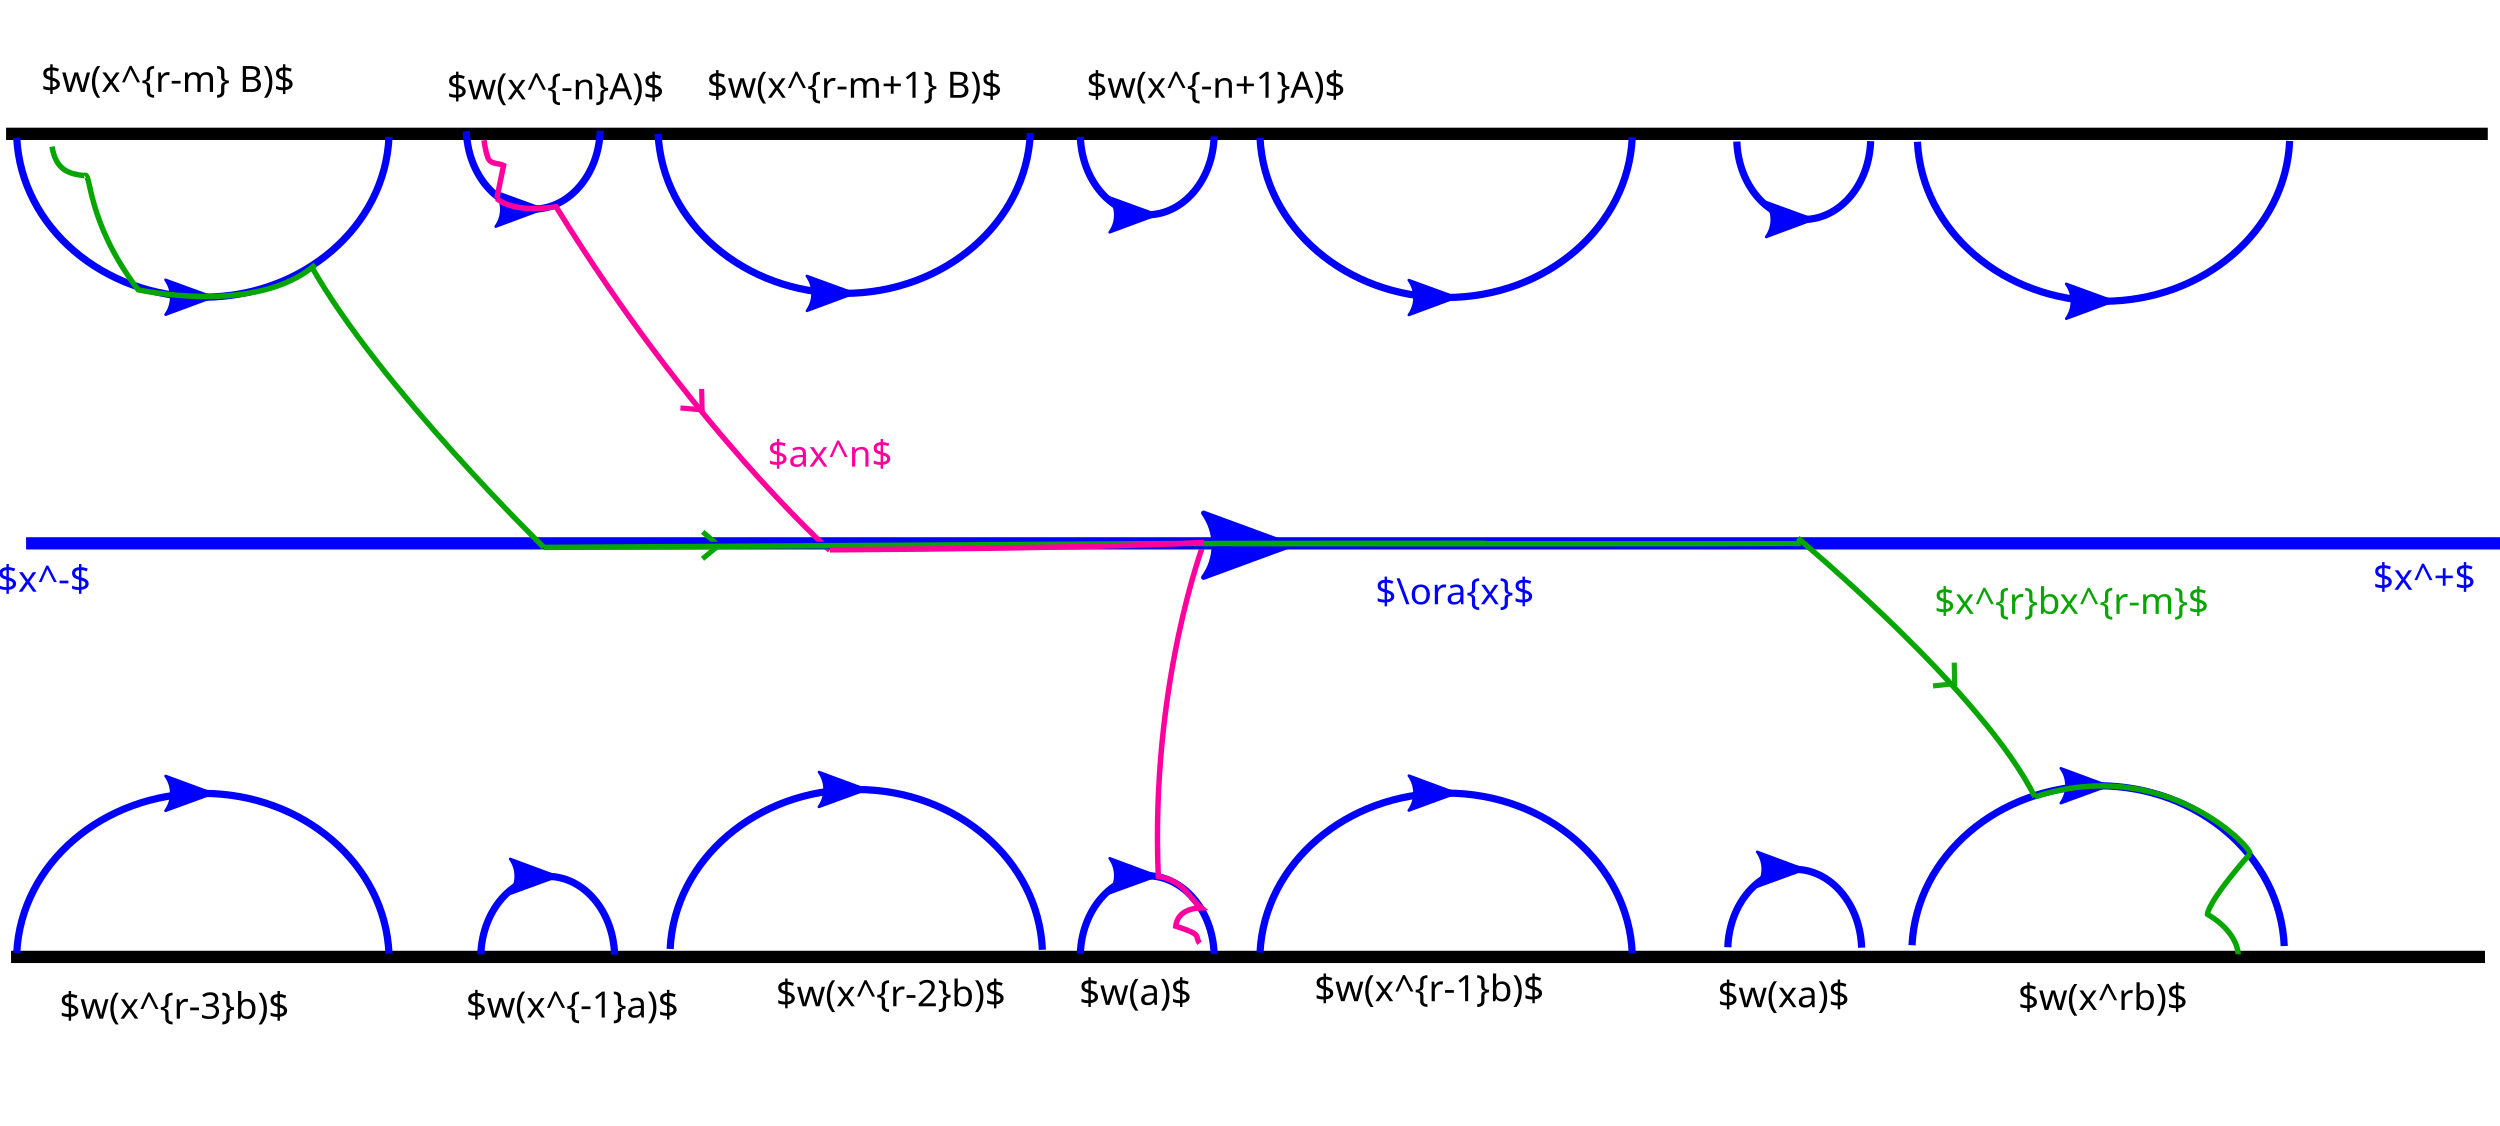
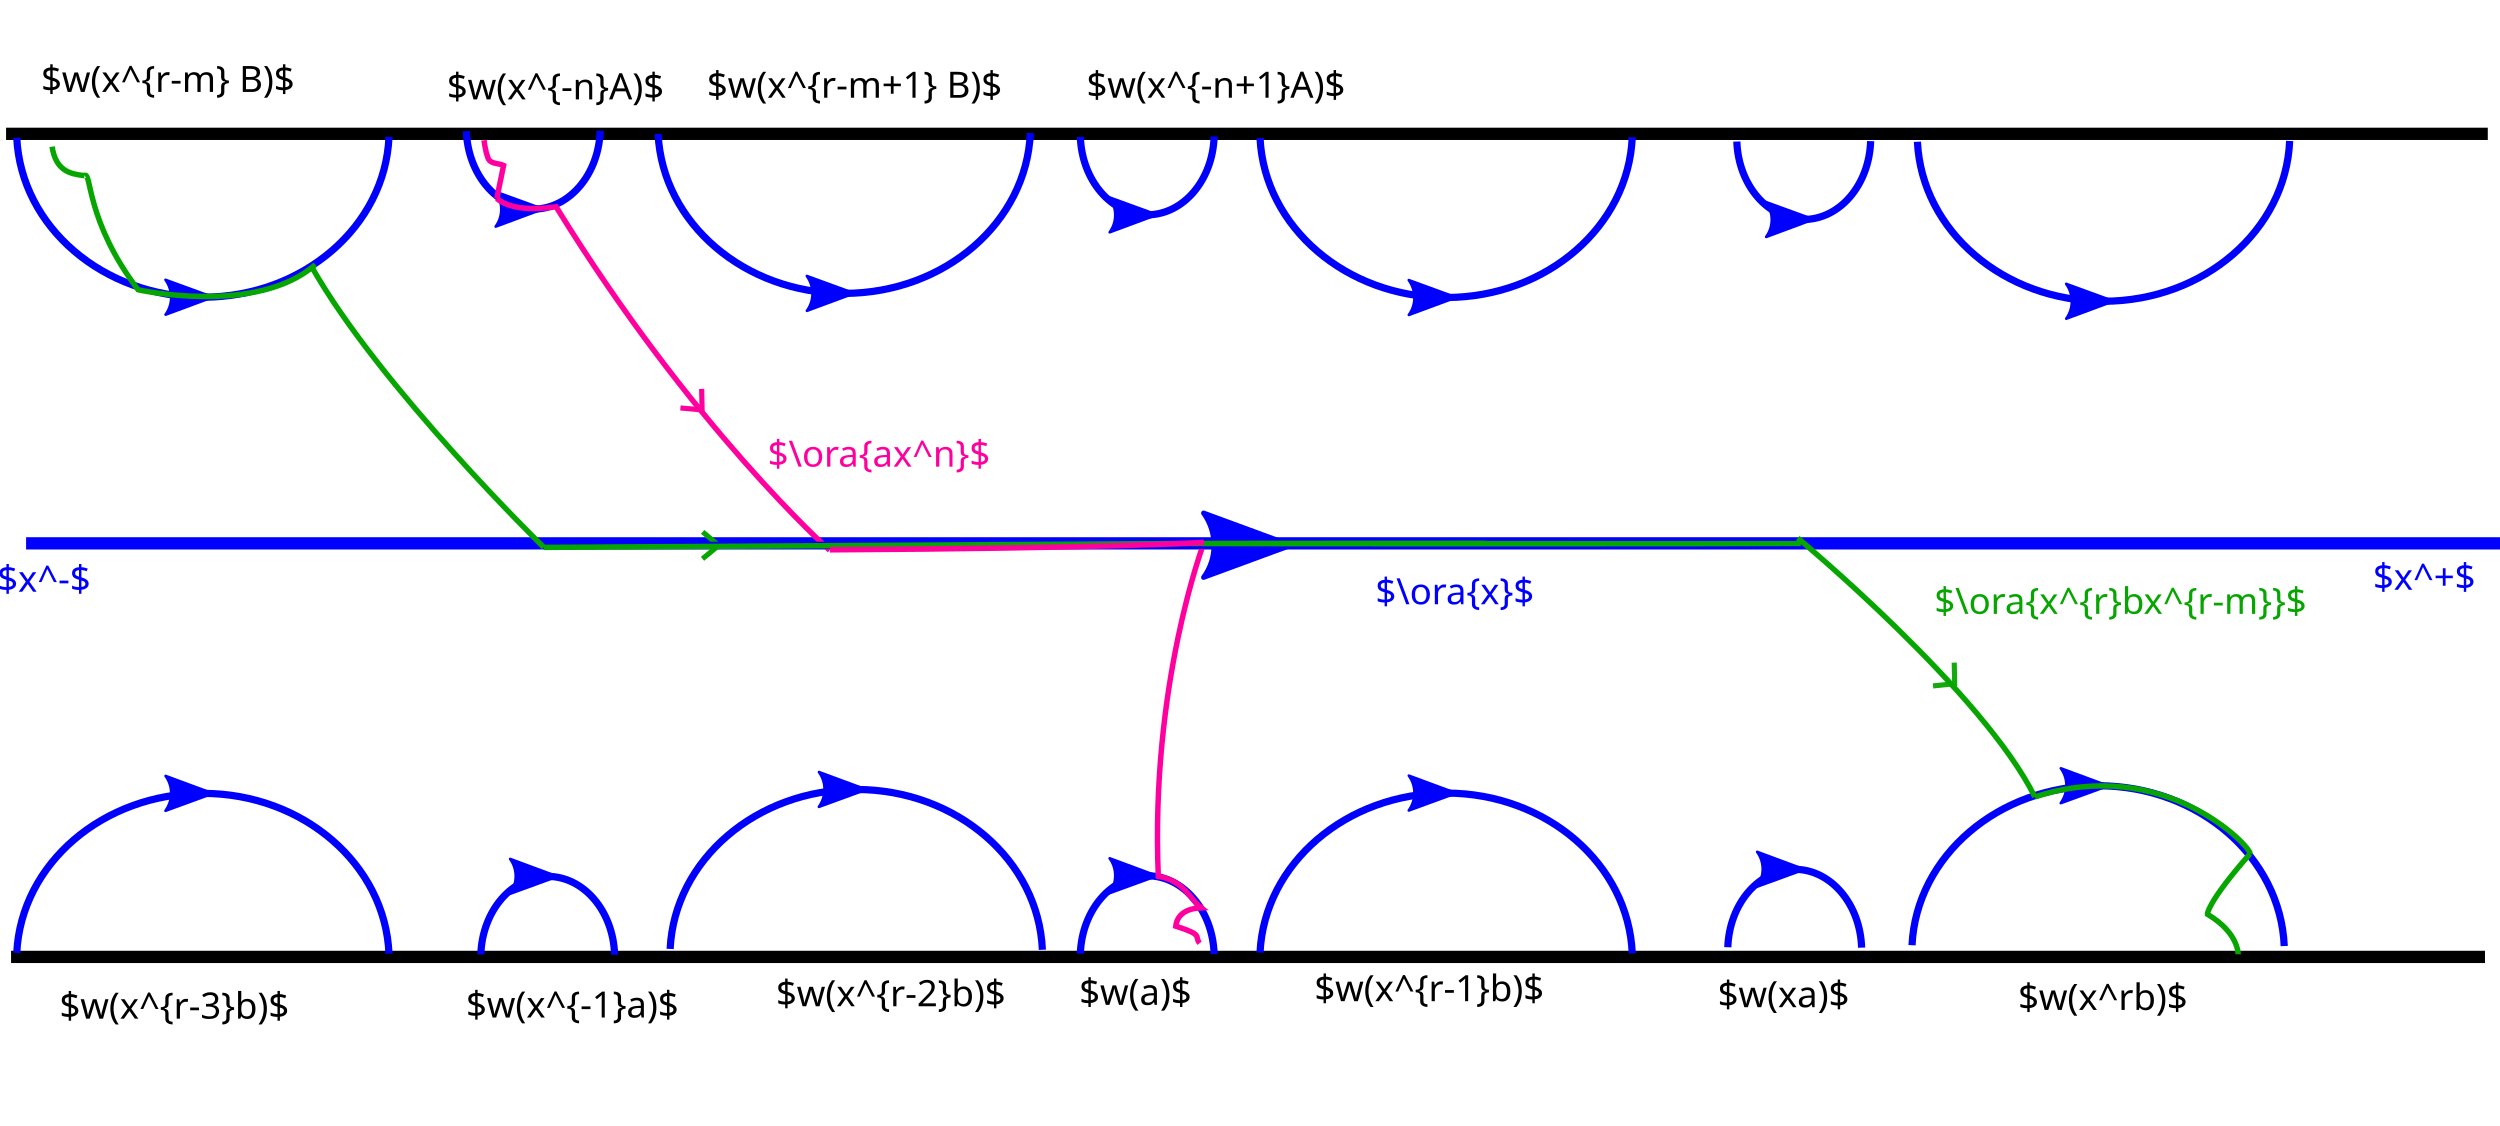
<svg xmlns="http://www.w3.org/2000/svg" width="242.546mm" height="109.15mm" viewBox="0 0 242.546 109.15" version="1.1" id="svg11456">
  <defs id="defs11450">
    <marker style="overflow:visible" id="StopM" refX="0" refY="0" orient="auto">
      <path transform="scale(0.4)" style="fill:none;fill-opacity:0.75;fill-rule:evenodd;stroke:context-stroke;stroke-width:1pt" d="M 0,5.65 V -5.65" id="path3416" />
    </marker>
    <marker style="overflow:visible" id="StopL" refX="0" refY="0" orient="auto">
      <path transform="scale(0.8)" style="fill:none;fill-opacity:0.75;fill-rule:evenodd;stroke:context-stroke;stroke-width:1pt" d="M 0,5.65 V -5.65" id="path3413" />
    </marker>
    <marker style="overflow:visible" id="marker1888" refX="0" refY="0" orient="auto">
      <path transform="matrix(-1.1,0,0,-1.1,-1.1,0)" d="M 8.719,4.034 -2.207,0.016 8.719,-4.002 c -1.745,2.372 -1.735,5.617 -6e-7,8.035 z" style="fill:#0000ff;fill-opacity:1;fill-rule:evenodd;stroke:#0000ff;stroke-width:0.625;stroke-linejoin:round;stroke-opacity:1" id="path1646" />
    </marker>
    <marker style="overflow:visible" id="marker1315" refX="0" refY="0" orient="auto">
      <path transform="scale(0.6)" d="M 8.719,4.034 -2.207,0.016 8.719,-4.002 c -1.745,2.372 -1.735,5.617 -6e-7,8.035 z" style="fill:#0000ff;fill-opacity:1;fill-rule:evenodd;stroke:#0000ff;stroke-width:0.625;stroke-linejoin:round;stroke-opacity:1" id="path1313" />
    </marker>
    <marker style="overflow:visible" id="marker1213" refX="0" refY="0" orient="auto">
      <path transform="scale(0.6)" d="M 8.719,4.034 -2.207,0.016 8.719,-4.002 c -1.745,2.372 -1.735,5.617 -6e-7,8.035 z" style="fill:#0000ff;fill-opacity:1;fill-rule:evenodd;stroke:#0000ff;stroke-width:0.625;stroke-linejoin:round;stroke-opacity:1" id="path1211" />
    </marker>
    <marker style="overflow:visible" id="marker14254" refX="0" refY="0" orient="auto">
      <path transform="scale(0.6)" d="M 8.719,4.034 -2.207,0.016 8.719,-4.002 c -1.745,2.372 -1.735,5.617 -6e-7,8.035 z" style="fill:#0000ff;fill-opacity:1;fill-rule:evenodd;stroke:#0000ff;stroke-width:0.625;stroke-linejoin:round;stroke-opacity:1" id="path14252" />
    </marker>
    <marker style="overflow:visible" id="marker14166" refX="0" refY="0" orient="auto">
      <path transform="scale(0.6)" d="M 8.719,4.034 -2.207,0.016 8.719,-4.002 c -1.745,2.372 -1.735,5.617 -6e-7,8.035 z" style="fill:#0000ff;fill-opacity:1;fill-rule:evenodd;stroke:#0000ff;stroke-width:0.625;stroke-linejoin:round;stroke-opacity:1" id="path14164" />
    </marker>
    <marker style="overflow:visible" id="marker14084" refX="0" refY="0" orient="auto">
      <path transform="scale(0.6)" d="M 8.719,4.034 -2.207,0.016 8.719,-4.002 c -1.745,2.372 -1.735,5.617 -6e-7,8.035 z" style="fill:#0000ff;fill-opacity:1;fill-rule:evenodd;stroke:#0000ff;stroke-width:0.625;stroke-linejoin:round;stroke-opacity:1" id="path14082" />
    </marker>
    <marker style="overflow:visible" id="marker14008" refX="0" refY="0" orient="auto">
      <path transform="scale(0.6)" d="M 8.719,4.034 -2.207,0.016 8.719,-4.002 c -1.745,2.372 -1.735,5.617 -6e-7,8.035 z" style="fill:#0000ff;fill-opacity:1;fill-rule:evenodd;stroke:#0000ff;stroke-width:0.625;stroke-linejoin:round;stroke-opacity:1" id="path14006" />
    </marker>
    <marker style="overflow:visible" id="marker13938" refX="0" refY="0" orient="auto">
      <path transform="scale(0.6)" d="M 8.719,4.034 -2.207,0.016 8.719,-4.002 c -1.745,2.372 -1.735,5.617 -6e-7,8.035 z" style="fill:#0000ff;fill-opacity:1;fill-rule:evenodd;stroke:#0000ff;stroke-width:0.625;stroke-linejoin:round;stroke-opacity:1" id="path13936" />
    </marker>
    <marker style="overflow:visible" id="marker13874" refX="0" refY="0" orient="auto">
      <path transform="scale(0.6)" d="M 8.719,4.034 -2.207,0.016 8.719,-4.002 c -1.745,2.372 -1.735,5.617 -6e-7,8.035 z" style="fill:#0000ff;fill-opacity:1;fill-rule:evenodd;stroke:#0000ff;stroke-width:0.625;stroke-linejoin:round;stroke-opacity:1" id="path13872" />
    </marker>
    <marker orient="auto" refY="0" refX="0" id="marker13810" style="overflow:visible">
      <path id="path13808" style="fill:#0000ff;fill-opacity:1;fill-rule:evenodd;stroke:#0000ff;stroke-width:0.625;stroke-linejoin:round;stroke-opacity:1" d="M 8.719,4.034 -2.207,0.016 8.719,-4.002 c -1.745,2.372 -1.735,5.617 -6e-7,8.035 z" transform="scale(0.6)" />
    </marker>
    <marker orient="auto" refY="0" refX="0" id="marker13734" style="overflow:visible">
      <path id="path13732" style="fill:#0000ff;fill-opacity:1;fill-rule:evenodd;stroke:#0000ff;stroke-width:0.625;stroke-linejoin:round;stroke-opacity:1" d="M 8.719,4.034 -2.207,0.016 8.719,-4.002 c -1.745,2.372 -1.735,5.617 -6e-7,8.035 z" transform="scale(0.6)" />
    </marker>
    <marker orient="auto" refY="0" refX="0" id="marker13676" style="overflow:visible">
      <path id="path13674" style="fill:#0000ff;fill-opacity:1;fill-rule:evenodd;stroke:#0000ff;stroke-width:0.625;stroke-linejoin:round;stroke-opacity:1" d="M 8.719,4.034 -2.207,0.016 8.719,-4.002 c -1.745,2.372 -1.735,5.617 -6e-7,8.035 z" transform="scale(0.6)" />
    </marker>
    <marker orient="auto" refY="0" refX="0" id="marker13630" style="overflow:visible">
      <path id="path13628" style="fill:#0000ff;fill-opacity:1;fill-rule:evenodd;stroke:#0000ff;stroke-width:0.625;stroke-linejoin:round;stroke-opacity:1" d="M 8.719,4.034 -2.207,0.016 8.719,-4.002 c -1.745,2.372 -1.735,5.617 -6e-7,8.035 z" transform="scale(0.6)" />
    </marker>
    <marker orient="auto" refY="0" refX="0" id="Arrow1Mend" style="overflow:visible">
      <path id="path983" d="M 0,0 5,-5 -12.5,0 5,5 Z" style="fill:#0000ff;fill-opacity:1;fill-rule:evenodd;stroke:#0000ff;stroke-width:1pt;stroke-opacity:1" transform="matrix(-0.4,0,0,-0.4,-4,0)" />
    </marker>
    <marker orient="auto" refY="0" refX="0" id="Arrow2Lend" style="overflow:visible">
      <path id="path995" style="fill:#0000ff;fill-opacity:1;fill-rule:evenodd;stroke:#0000ff;stroke-width:0.625;stroke-linejoin:round;stroke-opacity:1" d="M 8.719,4.034 -2.207,0.016 8.719,-4.002 c -1.745,2.372 -1.735,5.617 -6e-7,8.035 z" transform="matrix(-1.1,0,0,-1.1,-1.1,0)" />
    </marker>
    <marker orient="auto" refY="0" refX="0" id="marker13280" style="overflow:visible">
      <path id="path13278" style="fill:#06a500;fill-opacity:1;fill-rule:evenodd;stroke:#06a500;stroke-width:0.625;stroke-linejoin:round;stroke-opacity:1" d="M 8.719,4.034 -2.207,0.016 8.719,-4.002 c -1.745,2.372 -1.735,5.617 -6e-7,8.035 z" transform="scale(0.6)" />
    </marker>
    <marker orient="auto" refY="0" refX="0" id="Arrow2Mstart" style="overflow:visible">
      <path id="path998" style="fill:#06a500;fill-opacity:1;fill-rule:evenodd;stroke:#06a500;stroke-width:0.625;stroke-linejoin:round;stroke-opacity:1" d="M 8.719,4.034 -2.207,0.016 8.719,-4.002 c -1.745,2.372 -1.735,5.617 -6e-7,8.035 z" transform="scale(0.6)" />
    </marker>
    <marker style="overflow:visible" id="marker14254-1" refX="0" refY="0" orient="auto">
      <path transform="scale(0.6)" d="M 8.719,4.034 -2.207,0.016 8.719,-4.002 c -1.745,2.372 -1.735,5.617 -6e-7,8.035 z" style="fill:#0000ff;fill-opacity:1;fill-rule:evenodd;stroke:#0000ff;stroke-width:0.625;stroke-linejoin:round;stroke-opacity:1" id="path14252-8" />
    </marker>
    <marker orient="auto" refY="0" refX="0" id="marker13810-0" style="overflow:visible">
      <path id="path13808-1" style="fill:#0000ff;fill-opacity:1;fill-rule:evenodd;stroke:#0000ff;stroke-width:0.625;stroke-linejoin:round;stroke-opacity:1" d="M 8.719,4.034 -2.207,0.016 8.719,-4.002 c -1.745,2.372 -1.735,5.617 -6e-7,8.035 z" transform="scale(0.6)" />
    </marker>
    <marker style="overflow:visible" id="marker13874-4" refX="0" refY="0" orient="auto">
      <path transform="scale(0.6)" d="M 8.719,4.034 -2.207,0.016 8.719,-4.002 c -1.745,2.372 -1.735,5.617 -6e-7,8.035 z" style="fill:#0000ff;fill-opacity:1;fill-rule:evenodd;stroke:#0000ff;stroke-width:0.625;stroke-linejoin:round;stroke-opacity:1" id="path13872-0" />
    </marker>
    <marker style="overflow:visible" id="marker13938-8" refX="0" refY="0" orient="auto">
      <path transform="scale(0.6)" d="M 8.719,4.034 -2.207,0.016 8.719,-4.002 c -1.745,2.372 -1.735,5.617 -6e-7,8.035 z" style="fill:#0000ff;fill-opacity:1;fill-rule:evenodd;stroke:#0000ff;stroke-width:0.625;stroke-linejoin:round;stroke-opacity:1" id="path13936-8" />
    </marker>
    <marker style="overflow:visible" id="marker14008-1" refX="0" refY="0" orient="auto">
      <path transform="scale(0.6)" d="M 8.719,4.034 -2.207,0.016 8.719,-4.002 c -1.745,2.372 -1.735,5.617 -6e-7,8.035 z" style="fill:#0000ff;fill-opacity:1;fill-rule:evenodd;stroke:#0000ff;stroke-width:0.625;stroke-linejoin:round;stroke-opacity:1" id="path14006-4" />
    </marker>
    <marker style="overflow:visible" id="marker14084-1" refX="0" refY="0" orient="auto">
      <path transform="scale(0.6)" d="M 8.719,4.034 -2.207,0.016 8.719,-4.002 c -1.745,2.372 -1.735,5.617 -6e-7,8.035 z" style="fill:#0000ff;fill-opacity:1;fill-rule:evenodd;stroke:#0000ff;stroke-width:0.625;stroke-linejoin:round;stroke-opacity:1" id="path14082-0" />
    </marker>
    <marker style="overflow:visible" id="marker14166-7" refX="0" refY="0" orient="auto">
      <path transform="scale(0.6)" d="M 8.719,4.034 -2.207,0.016 8.719,-4.002 c -1.745,2.372 -1.735,5.617 -6e-7,8.035 z" style="fill:#0000ff;fill-opacity:1;fill-rule:evenodd;stroke:#0000ff;stroke-width:0.625;stroke-linejoin:round;stroke-opacity:1" id="path14164-9" />
    </marker>
    <marker style="overflow:visible" id="marker14084-1-7" refX="0" refY="0" orient="auto">
      <path transform="scale(0.6)" d="M 8.719,4.034 -2.207,0.016 8.719,-4.002 c -1.745,2.372 -1.735,5.617 -6e-7,8.035 z" style="fill:#0000ff;fill-opacity:1;fill-rule:evenodd;stroke:#0000ff;stroke-width:0.625;stroke-linejoin:round;stroke-opacity:1" id="path14082-0-0" />
    </marker>
    <marker style="overflow:visible" id="StopM-1" refX="0" refY="0" orient="auto">
      <path transform="scale(0.4)" style="fill:none;fill-opacity:0.75;fill-rule:evenodd;stroke:context-stroke;stroke-width:1pt" d="M 0,5.65 V -5.65" id="path3416-8" />
    </marker>
    <marker style="overflow:visible" id="marker81164" refX="0" refY="0" orient="auto">
      <path transform="scale(0.4)" style="fill:none;fill-opacity:0.75;fill-rule:evenodd;stroke:context-stroke;stroke-width:1pt" d="M 0,5.65 V -5.65" id="path81162" />
    </marker>
    <marker style="overflow:visible" id="StopM-2" refX="0" refY="0" orient="auto">
      <path transform="scale(0.4)" style="fill:none;fill-opacity:0.75;fill-rule:evenodd;stroke:context-stroke;stroke-width:1pt" d="M 0,5.65 V -5.65" id="path3416-4" />
    </marker>
    <marker style="overflow:visible" id="marker92778" refX="0" refY="0" orient="auto">
      <path transform="scale(0.4)" style="fill:none;fill-opacity:0.75;fill-rule:evenodd;stroke:context-stroke;stroke-width:1pt" d="M 0,5.65 V -5.65" id="path92776" />
    </marker>
    <marker style="overflow:visible" id="StopM-2-0" refX="0" refY="0" orient="auto">
      <path transform="scale(0.4)" style="fill:none;fill-opacity:0.75;fill-rule:evenodd;stroke:context-stroke;stroke-width:1pt" d="M 0,5.65 V -5.65" id="path3416-4-2" />
    </marker>
    <marker style="overflow:visible" id="marker93020" refX="0" refY="0" orient="auto">
      <path transform="scale(0.4)" style="fill:none;fill-opacity:0.75;fill-rule:evenodd;stroke:context-stroke;stroke-width:1pt" d="M 0,5.65 V -5.65" id="path93018" />
    </marker>
    <marker style="overflow:visible" id="StopM-1-1" refX="0" refY="0" orient="auto">
      <path transform="scale(0.4)" style="fill:none;fill-opacity:0.75;fill-rule:evenodd;stroke:context-stroke;stroke-width:1pt" d="M 0,5.65 V -5.65" id="path3416-8-6" />
    </marker>
    <marker style="overflow:visible" id="marker189326" refX="0" refY="0" orient="auto">
      <path transform="scale(0.4)" style="fill:none;fill-opacity:0.75;fill-rule:evenodd;stroke:context-stroke;stroke-width:1pt" d="M 0,5.65 V -5.65" id="path189324" />
    </marker>
  </defs>
  <g id="layer1" transform="translate(-46.69134,-18.45272)">
    <path style="fill:none;stroke:#000000;stroke-width:1.192;stroke-linecap:butt;stroke-linejoin:miter;stroke-miterlimit:4;stroke-dasharray:none;stroke-opacity:1" d="M 47.281,31.437 H 288.052" id="path12001" />
    <path style="fill:none;stroke:#0000ff;stroke-width:1.191;stroke-linecap:butt;stroke-linejoin:miter;stroke-miterlimit:4;stroke-dasharray:none;stroke-opacity:1" d="M 289.237,71.168 H 49.223" id="path12001-0" />
    <path style="fill:none;stroke:#000000;stroke-width:1.191;stroke-linecap:butt;stroke-linejoin:miter;stroke-miterlimit:4;stroke-dasharray:none;stroke-opacity:1" d="M 47.765,111.29 H 287.78" id="path12001-09" />
    <path style="fill:none;stroke:#0000ff;stroke-width:0.7;stroke-miterlimit:4;stroke-dasharray:none;stroke-dashoffset:0;stroke-opacity:1;marker-mid:url(#marker14166)" id="path12997-82" d="M 84.43,31.735 A 18.072,16.172 0 0 1 66.417,47.288 18.072,16.172 0 0 1 48.317,31.816" />
    <path style="fill:none;stroke:#0000ff;stroke-width:0.7;stroke-miterlimit:4;stroke-dasharray:none;stroke-dashoffset:0;stroke-opacity:1;marker-mid:url(#marker14084)" id="path12997-8-3" d="m 104.918,31.141 a 6.495,7.902 0 0 1 -6.475,7.6 6.495,7.902 0 0 1 -6.506,-7.56" />
    <path style="fill:none;stroke:#0000ff;stroke-width:0.7;stroke-miterlimit:4;stroke-dasharray:none;stroke-dashoffset:0;stroke-opacity:1;marker-mid:url(#marker14008)" id="path12997-1-1" d="M 146.652,31.363 A 18.072,16.172 0 0 1 128.638,46.916 18.072,16.172 0 0 1 110.538,31.443" />
    <path style="fill:none;stroke:#0000ff;stroke-width:0.7;stroke-miterlimit:4;stroke-dasharray:none;stroke-dashoffset:0;stroke-opacity:1;marker-mid:url(#marker13938)" id="path12997-8-6-6" d="m 164.485,31.694 a 6.495,7.902 0 0 1 -6.475,7.6 6.495,7.902 0 0 1 -6.506,-7.56" />
    <path style="fill:none;stroke:#0000ff;stroke-width:0.7;stroke-miterlimit:4;stroke-dasharray:none;stroke-dashoffset:0;stroke-opacity:1;marker-mid:url(#marker13874)" id="path12997-1-5-8" d="M 205.05,31.764 A 18.072,16.172 0 0 1 187.037,47.316 18.072,16.172 0 0 1 168.937,31.844" />
    <path style="fill:none;stroke:#0000ff;stroke-width:0.7;stroke-miterlimit:4;stroke-dasharray:none;stroke-dashoffset:0;stroke-opacity:1;marker-mid:url(#marker13810)" id="path12997-8-6-3-2" d="m 228.177,32.145 a 6.495,7.902 0 0 1 -6.475,7.6 6.495,7.902 0 0 1 -6.506,-7.56" />
    <path style="fill:none;stroke:#0000ff;stroke-width:0.7;stroke-miterlimit:4;stroke-dasharray:none;stroke-dashoffset:0;stroke-opacity:1;marker-mid:url(#marker14254)" id="path12997-1-5-88-2" d="M 268.83,32.127 A 18.072,16.172 0 0 1 250.817,47.68 18.072,16.172 0 0 1 232.717,32.207" />
    <path style="fill:none;stroke:#06a500;stroke-width:0.5;stroke-linecap:butt;stroke-linejoin:miter;stroke-miterlimit:4;stroke-dasharray:none;stroke-opacity:1" d="m 114.86,70.055 1.557,1.317 -1.57,1.295" id="path13362-7-4" />
    <text xml:space="preserve" style="font-style:normal;font-weight:normal;font-size:3.528px;line-height:1.25;font-family:sans-serif;letter-spacing:0px;word-spacing:0px;fill:#06a500;fill-opacity:1;stroke:none;stroke-width:0.265" x="234.36" y="78.011" id="text13552-0-9">
-       <tspan id="tspan13550-2-0" x="234.36" y="78.011" style="font-size:3.528px;fill:#06a500;fill-opacity:1;stroke-width:0.265">$x^{r}bx^{r-m}$</tspan>
+       <tspan id="tspan13550-2-0" x="234.36" y="78.011" style="font-size:3.528px;fill:#06a500;fill-opacity:1;stroke-width:0.265">$\ora{x^{r}bx^{r-m}}$</tspan>
    </text>
    <text xml:space="preserve" style="font-style:normal;font-weight:normal;font-size:3.528px;line-height:1.25;font-family:sans-serif;letter-spacing:0px;word-spacing:0px;fill:#ff009e;fill-opacity:1;stroke:none;stroke-width:0.265" x="121.174" y="63.724" id="text13552-0-9-9">
-       <tspan id="tspan13550-2-0-4" x="121.174" y="63.724" style="font-size:3.528px;fill:#ff009e;fill-opacity:1;stroke-width:0.265">$ax^n$</tspan>
+       <tspan id="tspan13550-2-0-4" x="121.174" y="63.724" style="font-size:3.528px;fill:#ff009e;fill-opacity:1;stroke-width:0.265">$\ora{ax^n}$</tspan>
    </text>
    <path style="fill:none;stroke:#0000ff;stroke-width:0.7;stroke-miterlimit:4;stroke-dasharray:none;stroke-dashoffset:0;stroke-opacity:1;marker-mid:url(#marker14166-7)" id="path12997-82-3" d="M 84.43,-110.978 A 18.072,16.172 0 0 1 66.417,-95.425 18.072,16.172 0 0 1 48.317,-110.898" transform="scale(1,-1)" />
    <path style="fill:none;stroke:#0000ff;stroke-width:0.7;stroke-miterlimit:4;stroke-dasharray:none;stroke-dashoffset:0;stroke-opacity:1;marker-mid:url(#marker14084-1)" id="path12997-8-3-7" d="m 106.32,-111.08 a 6.495,7.902 0 0 1 -6.475,7.6 6.495,7.902 0 0 1 -6.506,-7.56" transform="scale(1,-1)" />
    <path style="fill:none;stroke:#0000ff;stroke-width:0.7;stroke-miterlimit:4;stroke-dasharray:none;stroke-dashoffset:0;stroke-opacity:1;marker-mid:url(#marker14008-1)" id="path12997-1-1-3" d="M 147.821,-110.599 A 18.072,16.172 0 0 1 129.807,-95.046 18.072,16.172 0 0 1 111.707,-110.518" transform="scale(1,-1)" />
    <path style="fill:none;stroke:#0000ff;stroke-width:0.7;stroke-miterlimit:4;stroke-dasharray:none;stroke-dashoffset:0;stroke-opacity:1;marker-mid:url(#marker13938-8)" id="path12997-8-6-6-3" d="m 164.485,-111.019 a 6.495,7.902 0 0 1 -6.475,7.6 6.495,7.902 0 0 1 -6.506,-7.56" transform="scale(1,-1)" />
    <path style="fill:none;stroke:#0000ff;stroke-width:0.7;stroke-miterlimit:4;stroke-dasharray:none;stroke-dashoffset:0;stroke-opacity:1;marker-mid:url(#marker13874-4)" id="path12997-1-5-8-6" d="m 205.05,-110.95 a 18.072,16.172 0 0 1 -18.013,15.553 18.072,16.172 0 0 1 -18.1,-15.472" transform="scale(1,-1)" />
    <path style="fill:none;stroke:#0000ff;stroke-width:0.7;stroke-miterlimit:4;stroke-dasharray:none;stroke-dashoffset:0;stroke-opacity:1;marker-mid:url(#marker13810-0)" id="path12997-8-6-3-2-2" d="m 227.302,-110.393 a 6.495,7.902 0 0 1 -6.475,7.6 6.495,7.902 0 0 1 -6.506,-7.56" transform="scale(1,-1)" />
    <path style="fill:none;stroke:#0000ff;stroke-width:0.7;stroke-miterlimit:4;stroke-dasharray:none;stroke-dashoffset:0;stroke-opacity:1;marker-mid:url(#marker14254-1)" id="path12997-1-5-88-2-8" d="m 268.305,-110.237 a 18.072,16.172 0 0 1 -18.013,15.553 18.072,16.172 0 0 1 -18.1,-15.472" transform="scale(1,-1)" />
    <path style="fill:none;stroke:#ff009e;stroke-width:0.5;stroke-linecap:butt;stroke-linejoin:miter;stroke-miterlimit:4;stroke-dasharray:none;stroke-opacity:1" d="m 114.765,56.184 0.042,2.04 -2.101,-0.192" id="path13439-0-3" />
    <path style="fill:none;stroke:#ff009e;stroke-width:0.53;stroke-linecap:butt;stroke-linejoin:miter;stroke-miterlimit:4;stroke-dasharray:none;stroke-opacity:1" d="m 127.184,71.843 c 0,0 -13.365,-11.935 -26.538,-33.323 -2.538,0.353 -4.541,0.17 -5.757,-0.798" id="path19209" />
    <path style="fill:none;stroke:#ff009e;stroke-width:0.53;stroke-linecap:butt;stroke-linejoin:miter;stroke-miterlimit:4;stroke-dasharray:none;stroke-opacity:1" d="m 163.505,71.082 c 0,0 -5.22,13.688 -4.437,32.388 2.538,0.474 2.951,2.087 4.167,3.056 -1.432,0.06 -2.336,0.642 -2.473,1.781 2.78,0.884 1.753,0.971 2.314,1.653" id="path19209-3" />
    <path style="fill:none;stroke:#06a500;stroke-width:0.53;stroke-linecap:butt;stroke-linejoin:miter;stroke-miterlimit:4;stroke-dasharray:none;stroke-opacity:1" d="M 76.952,44.381 C 83.603,56.075 99.455,71.56 99.455,71.56" id="path19209-7" />
    <path style="fill:none;stroke:#06a500;stroke-width:0.5;stroke-linecap:butt;stroke-linejoin:miter;stroke-miterlimit:4;stroke-dasharray:none;stroke-opacity:0.941" d="m 236.288,82.739 0.042,2.04 -2.101,0.221" id="path13439-0-3-7" />
    <path style="fill:none;stroke:#06a500;stroke-width:0.53;stroke-linecap:butt;stroke-linejoin:miter;stroke-miterlimit:4;stroke-dasharray:none;stroke-opacity:1" d="m 244.11,95.77 c -4.998,-10.124 -22.998,-25.113 -22.998,-25.113" id="path19209-7-5" />
    <text xml:space="preserve" style="font-style:normal;font-variant:normal;font-weight:normal;font-stretch:normal;font-size:3.528px;line-height:1.25;font-family:verdana;-inkscape-font-specification:verdana;letter-spacing:0px;word-spacing:0px;fill:#000000;fill-opacity:1;stroke:none;stroke-width:0.265" x="52.463" y="117.283" id="text8744">
      <tspan id="tspan8742" x="52.463" y="117.283" style="font-size:3.528px;stroke-width:0.265">$w(x^{r-3}b)$</tspan>
    </text>
    <text xml:space="preserve" style="font-style:normal;font-variant:normal;font-weight:normal;font-stretch:normal;font-size:3.528px;line-height:1.25;font-family:verdana;-inkscape-font-specification:verdana;letter-spacing:0px;word-spacing:0px;fill:#000000;fill-opacity:1;stroke:none;stroke-width:0.265" x="91.903" y="117.168" id="text8744-70">
      <tspan id="tspan8742-5" x="91.903" y="117.168" style="font-size:3.528px;stroke-width:0.265">$w(x^{-1}a)$</tspan>
    </text>
    <text xml:space="preserve" style="font-style:normal;font-variant:normal;font-weight:normal;font-stretch:normal;font-size:3.528px;line-height:1.25;font-family:verdana;-inkscape-font-specification:verdana;letter-spacing:0px;word-spacing:0px;fill:#000000;fill-opacity:1;stroke:none;stroke-width:0.265" x="151.395" y="115.949" id="text8744-70-4">
      <tspan id="tspan8742-5-0" x="151.395" y="115.949" style="font-size:3.528px;stroke-width:0.265">$w(a)$</tspan>
    </text>
    <text xml:space="preserve" style="font-style:normal;font-variant:normal;font-weight:normal;font-stretch:normal;font-size:3.528px;line-height:1.25;font-family:verdana;-inkscape-font-specification:verdana;letter-spacing:0px;word-spacing:0px;fill:#000000;fill-opacity:1;stroke:none;stroke-width:0.265" x="213.341" y="116.169" id="text8744-70-4-1">
      <tspan id="tspan8742-5-0-9" x="213.341" y="116.169" style="font-size:3.528px;stroke-width:0.265">$w(xa)$</tspan>
    </text>
    <text xml:space="preserve" style="font-style:normal;font-variant:normal;font-weight:normal;font-stretch:normal;font-size:3.528px;line-height:1.25;font-family:verdana;-inkscape-font-specification:verdana;letter-spacing:0px;word-spacing:0px;fill:#0000ff;fill-opacity:1;stroke:none;stroke-width:0.265" x="46.424" y="75.863" id="text8744-70-4-1-7">
      <tspan id="tspan8742-5-0-9-6" x="46.424" y="75.863" style="font-size:3.528px;fill:#0000ff;fill-opacity:1;stroke-width:0.265">$x^-$</tspan>
    </text>
    <text xml:space="preserve" style="font-style:normal;font-variant:normal;font-weight:normal;font-stretch:normal;font-size:3.528px;line-height:1.25;font-family:verdana;-inkscape-font-specification:verdana;letter-spacing:0px;word-spacing:0px;fill:#0000ff;fill-opacity:1;stroke:none;stroke-width:0.265" x="180.133" y="77.075" id="text8744-70-4-1-7-6">
      <tspan id="tspan8742-5-0-9-6-2" x="180.133" y="77.075" style="font-size:3.528px;fill:#0000ff;fill-opacity:1;stroke-width:0.265">$\ora{x}$</tspan>
    </text>
    <text xml:space="preserve" style="font-style:normal;font-variant:normal;font-weight:normal;font-stretch:normal;font-size:3.528px;line-height:1.25;font-family:verdana;-inkscape-font-specification:verdana;letter-spacing:0px;word-spacing:0px;fill:#0000ff;fill-opacity:1;stroke:none;stroke-width:0.265" x="276.916" y="75.673" id="text8744-70-4-1-7-9">
      <tspan id="tspan8742-5-0-9-6-8" x="276.916" y="75.673" style="font-size:3.528px;fill:#0000ff;fill-opacity:1;stroke-width:0.265">$x^+$</tspan>
    </text>
    <text xml:space="preserve" style="font-style:normal;font-variant:normal;font-weight:normal;font-stretch:normal;font-size:3.528px;line-height:1.25;font-family:verdana;-inkscape-font-specification:verdana;letter-spacing:0px;word-spacing:0px;fill:#000000;fill-opacity:1;stroke:none;stroke-width:0.265" x="121.978" y="116.08" id="text8744-7">
      <tspan id="tspan8742-1" x="121.978" y="116.08" style="font-size:3.528px;stroke-width:0.265">$w(x^{r-2}b)$</tspan>
    </text>
    <text xml:space="preserve" style="font-style:normal;font-variant:normal;font-weight:normal;font-stretch:normal;font-size:3.528px;line-height:1.25;font-family:verdana;-inkscape-font-specification:verdana;letter-spacing:0px;word-spacing:0px;fill:#000000;fill-opacity:1;stroke:none;stroke-width:0.265" x="50.675" y="27.373" id="text8744-3">
      <tspan id="tspan8742-0" x="50.675" y="27.373" style="font-size:3.528px;stroke-width:0.265">$w(x^{r-m} B)$</tspan>
    </text>
    <text xml:space="preserve" style="font-style:normal;font-variant:normal;font-weight:normal;font-stretch:normal;font-size:3.528px;line-height:1.25;font-family:verdana;-inkscape-font-specification:verdana;letter-spacing:0px;word-spacing:0px;fill:#000000;fill-opacity:1;stroke:none;stroke-width:0.265" x="115.279" y="27.939" id="text8744-3-6">
      <tspan id="tspan8742-0-6" x="115.279" y="27.939" style="font-size:3.528px;stroke-width:0.265">$w(x^{r-m+1} B)$</tspan>
    </text>
    <text xml:space="preserve" style="font-style:normal;font-variant:normal;font-weight:normal;font-stretch:normal;font-size:3.528px;line-height:1.25;font-family:verdana;-inkscape-font-specification:verdana;letter-spacing:0px;word-spacing:0px;fill:#000000;fill-opacity:1;stroke:none;stroke-width:0.265" x="174.211" y="115.584" id="text8744-33-2">
      <tspan id="tspan8742-8-7" x="174.211" y="115.584" style="font-size:3.528px;stroke-width:0.265">$w(x^{r-1}b)$</tspan>
    </text>
    <text xml:space="preserve" style="font-style:normal;font-variant:normal;font-weight:normal;font-stretch:normal;font-size:3.528px;line-height:1.25;font-family:verdana;-inkscape-font-specification:verdana;letter-spacing:0px;word-spacing:0px;fill:#000000;fill-opacity:1;stroke:none;stroke-width:0.265" x="242.486" y="116.436" id="text8744-33-2-4">
      <tspan id="tspan8742-8-7-1" x="242.486" y="116.436" style="font-size:3.528px;stroke-width:0.265">$w(x^rb)$</tspan>
    </text>
    <text xml:space="preserve" style="font-style:normal;font-variant:normal;font-weight:normal;font-stretch:normal;font-size:3.528px;line-height:1.25;font-family:verdana;-inkscape-font-specification:verdana;letter-spacing:0px;word-spacing:0px;fill:#000000;fill-opacity:1;stroke:none;stroke-width:0.265" x="90.047" y="28.09" id="text8744-33-4">
      <tspan id="tspan8742-8-0" x="90.047" y="28.09" style="font-size:3.528px;stroke-width:0.265">$w(x^{-n}A)$</tspan>
    </text>
    <text xml:space="preserve" style="font-style:normal;font-variant:normal;font-weight:normal;font-stretch:normal;font-size:3.528px;line-height:1.25;font-family:verdana;-inkscape-font-specification:verdana;letter-spacing:0px;word-spacing:0px;fill:#000000;fill-opacity:1;stroke:none;stroke-width:0.265" x="152.106" y="27.939" id="text8744-33-4-4">
      <tspan id="tspan8742-8-0-1" x="152.106" y="27.939" style="font-size:3.528px;stroke-width:0.265">$w(x^{-n+1}A)$</tspan>
    </text>
    <path style="opacity:1;vector-effect:none;fill:#0000ff;fill-opacity:1;fill-rule:evenodd;stroke:#0000ff;stroke-width:0.706;stroke-linecap:butt;stroke-linejoin:bevel;stroke-miterlimit:4;stroke-dasharray:none;stroke-dashoffset:0;stroke-opacity:1;marker-end:url(#Arrow2Lend)" d="m 110.277,71.361 h 60.731" id="path1593" />
    <path style="fill:none;stroke:#06a500;stroke-width:0.53;stroke-linecap:butt;stroke-linejoin:miter;stroke-miterlimit:4;stroke-dasharray:none;stroke-opacity:1" d="M 99.455,71.56 160.866,71.183" id="path75321" />
    <path style="fill:none;stroke:#06a500;stroke-width:0.496;stroke-miterlimit:4;stroke-dasharray:none;stroke-dashoffset:0;stroke-opacity:1" id="path13108-6-0" d="m 190.564,-71.143 a 30.448,0.041 0 0 1 -29.857,-0.04 30.448,0.041 0 0 1 28.346,-0.042 30.448,0.041 0 0 1 32.347,0.037 l -30.255,0.005 z" transform="scale(1,-1)" />
    <path style="fill:none;stroke:#06a500;stroke-width:0.53;stroke-linecap:butt;stroke-linejoin:miter;stroke-miterlimit:4;stroke-dasharray:none;stroke-opacity:1" d="m 244.11,95.77 c 12.538,-4.115 21.047,4.891 20.875,5.51" id="path79053" />
    <path style="fill:none;stroke:#06a500;stroke-width:0.53;stroke-linecap:butt;stroke-linejoin:miter;stroke-miterlimit:4;stroke-dasharray:none;stroke-opacity:1" d="m 264.986,101.281 c -4.215,4.794 -4.133,5.868 -4.133,5.868 3.058,1.818 2.975,3.885 2.975,3.885" id="path79300" />
    <path style="fill:none;stroke:#06a500;stroke-width:0.53;stroke-linecap:butt;stroke-linejoin:miter;stroke-miterlimit:4;stroke-dasharray:none;stroke-opacity:1" d="m 77.283,44.133 c -5.685,4.986 -17.191,2.433 -17.191,2.433 C 54.964,39.804 55.592,35.002 54.885,35.49" id="path79736" />
    <path style="fill:none;stroke:#06a500;stroke-width:0.53;stroke-linecap:butt;stroke-linejoin:miter;stroke-miterlimit:4;stroke-dasharray:none;stroke-opacity:1" d="M 54.885,35.49 C 53.444,35.341 52.101,34.997 51.744,32.68" id="path80723" />
    <path style="fill:none;stroke:#ff009e;stroke-width:0.53;stroke-linecap:butt;stroke-linejoin:miter;stroke-miterlimit:4;stroke-dasharray:none;stroke-opacity:1" d="m 94.889,37.721 0.661,-3.223 c -0.551,-0.261 -1.41,-0.062 -1.57,-0.909 -0.18,-0.395 -0.331,-1.529 -0.331,-1.529" id="path150312" />
    <path style="fill:none;stroke:#ff009e;stroke-width:0.541;stroke-linecap:butt;stroke-linejoin:miter;stroke-miterlimit:4;stroke-dasharray:none;stroke-opacity:1" d="m 127.21,71.792 c 26.713,-0.147 36.295,-0.711 36.295,-0.711" id="path19211" />
  </g>
</svg>
